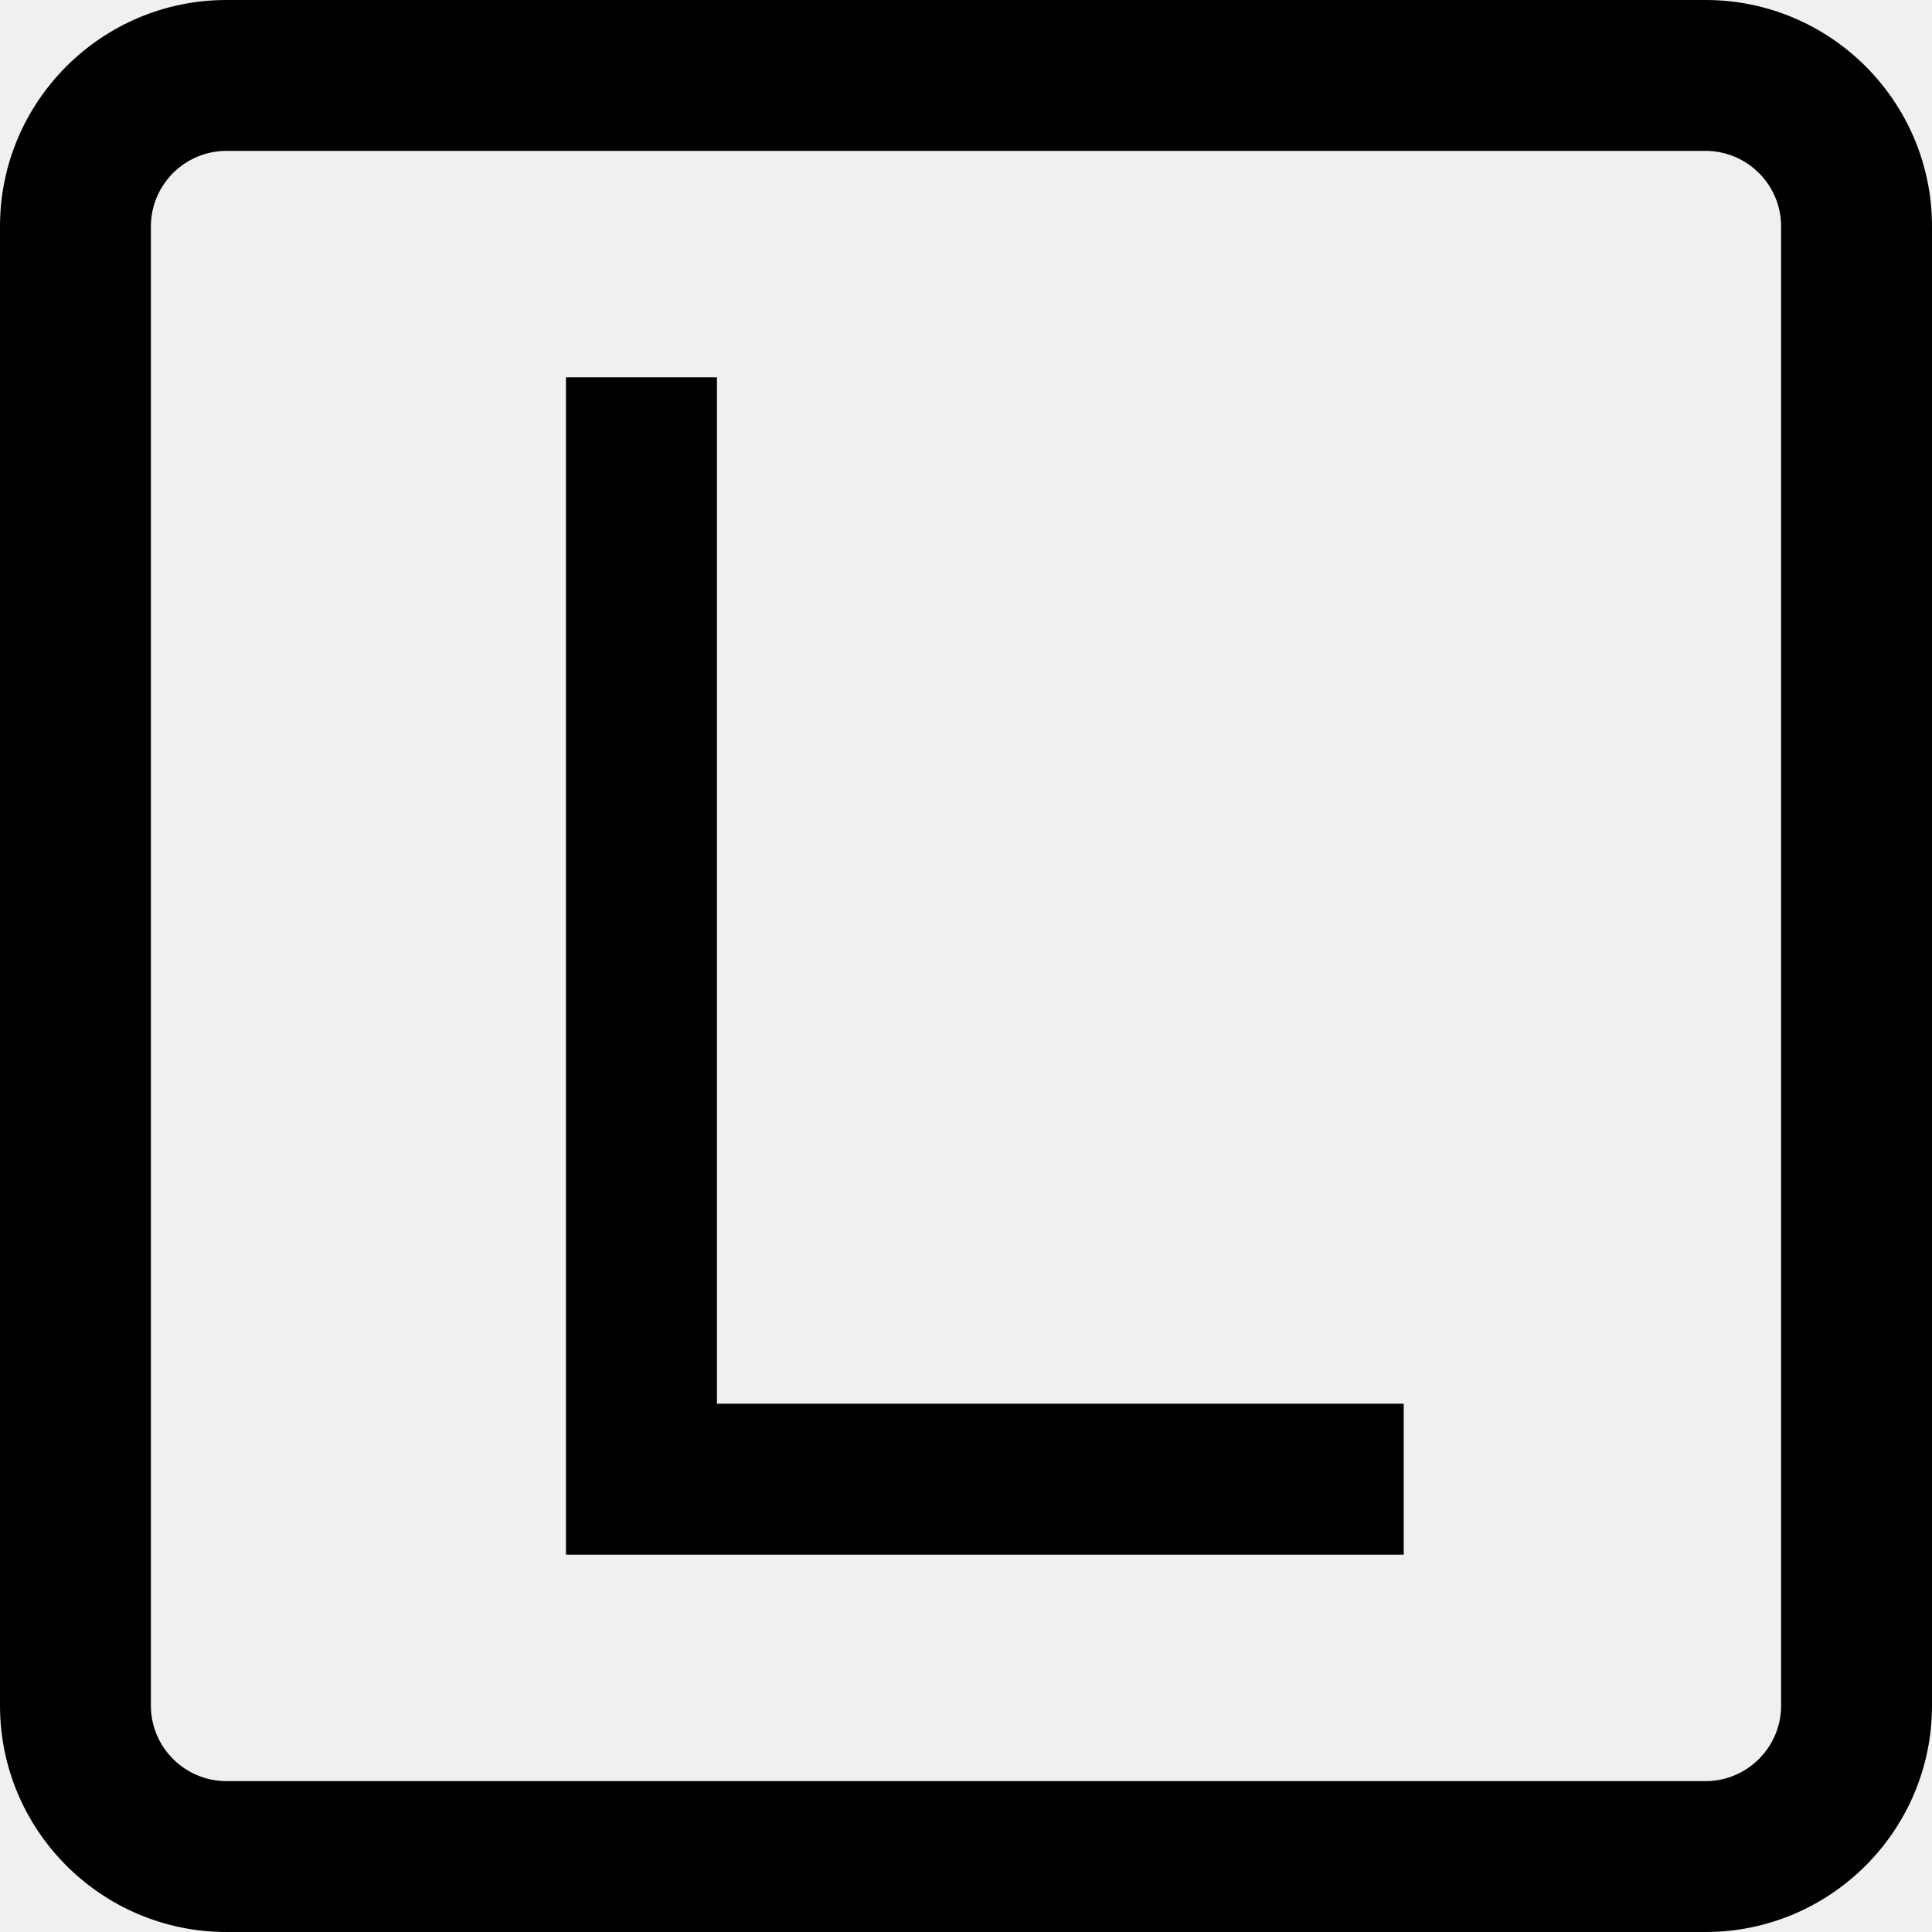
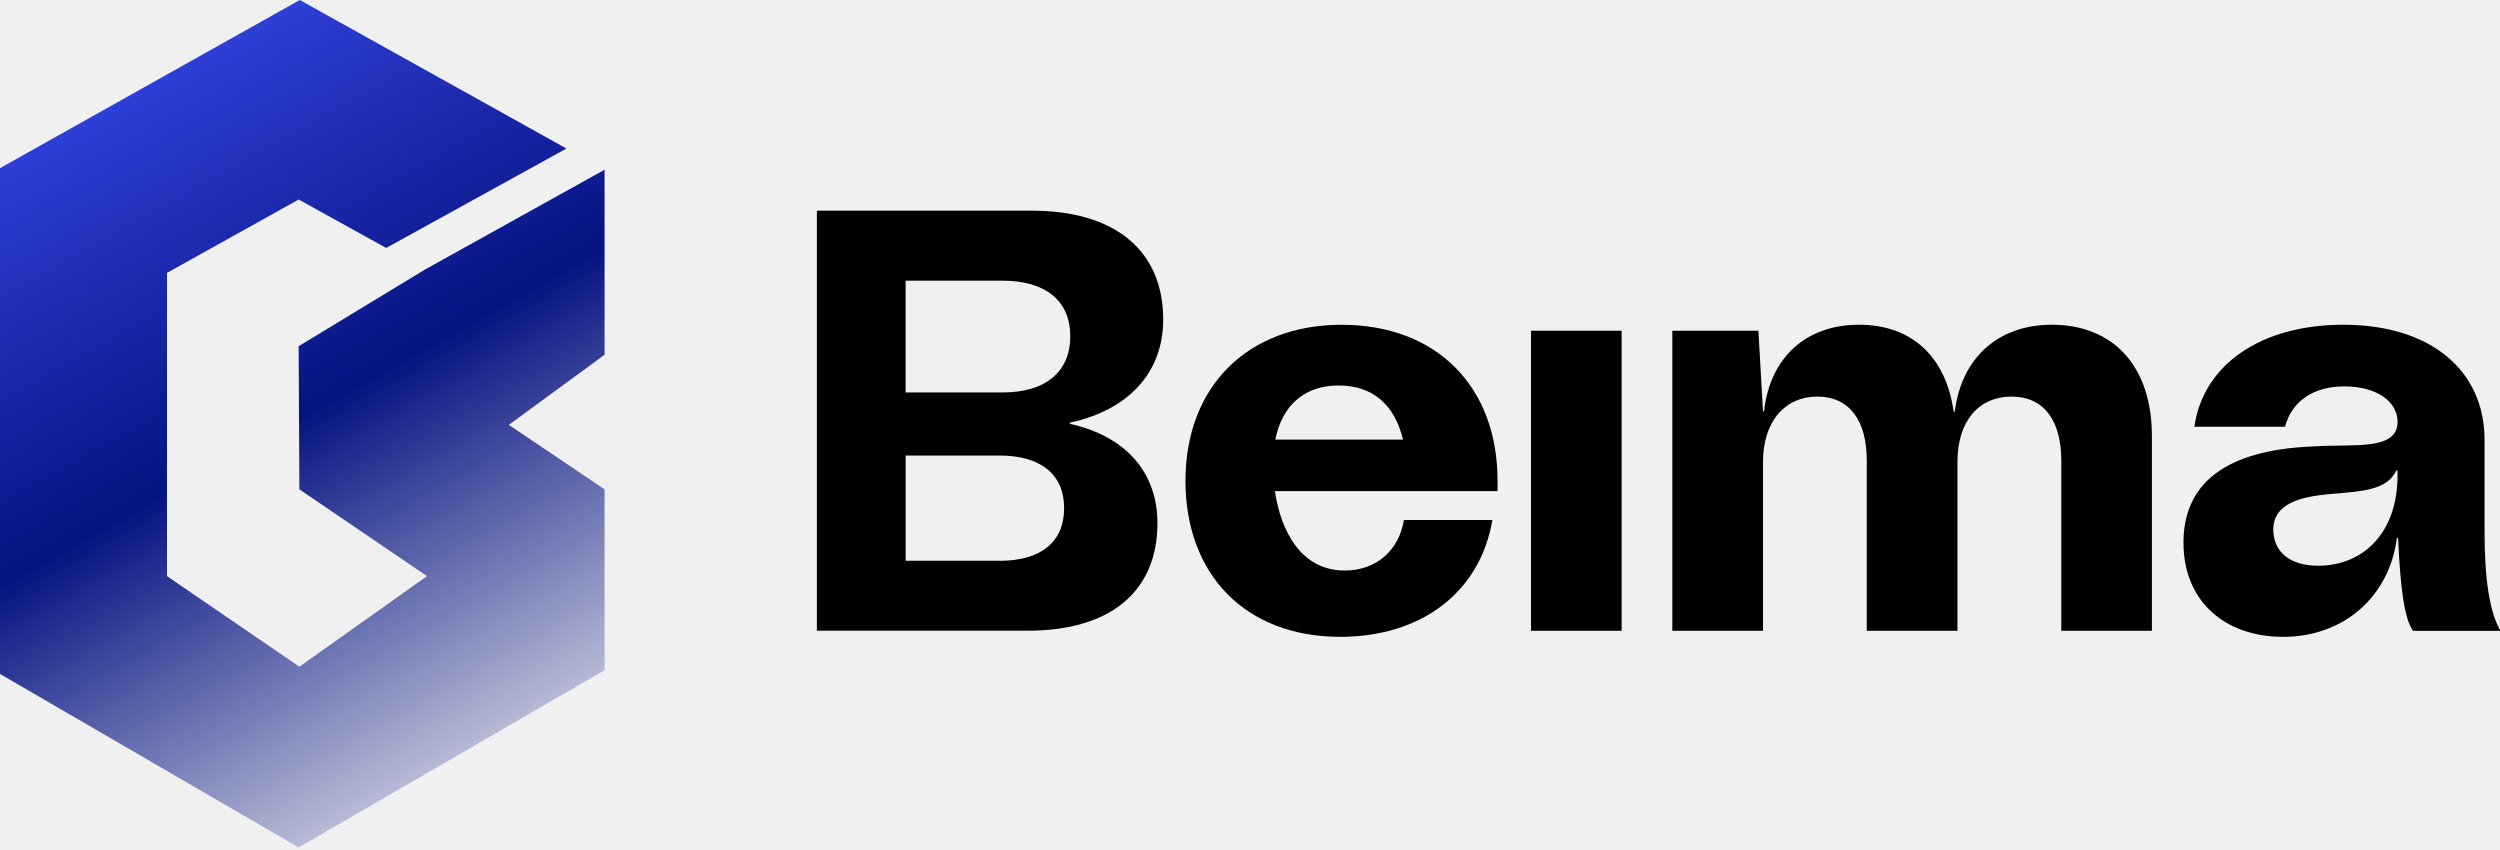
- <svg xmlns="http://www.w3.org/2000/svg" width="20" height="20" viewBox="0 0 20 20" fill="none">
-   <path d="M17.656 20H2.344C1.051 20 0 18.949 0 17.656V2.344C0 1.051 1.051 0 2.344 0H17.656C18.949 0 20 1.051 20 2.344V17.656C20 18.949 18.949 20 17.656 20ZM2.344 1.562C1.913 1.562 1.562 1.913 1.562 2.344V17.656C1.562 18.087 1.913 18.438 2.344 18.438H17.656C18.087 18.438 18.438 18.087 18.438 17.656V2.344C18.438 1.913 18.087 1.562 17.656 1.562H2.344ZM14.531 14.531H7.422V3.906H5.859V16.094H14.531V14.531Z" fill="black" />
+ <svg xmlns="http://www.w3.org/2000/svg" width="100" height="34" viewBox="0 0 100 34" fill="none">
+   <g clip-path="url(#clip0_163_8043)">
+     <path d="M17.002 10.78L11.946 13.848L11.975 19.574L17.08 23.046L11.975 26.668L6.68 23.046V10.915L11.946 7.981L15.447 9.918L22.657 5.941L11.991 0L0 6.725V26.958L11.946 33.898L24.183 26.809V19.574L20.354 16.995L24.183 14.189V6.789L17.002 10.78Z" fill="url(#paint0_linear_163_8043)" />
+     <path d="M32.675 8.427H41.271C44.596 8.427 46.528 10.016 46.528 12.783C46.528 14.898 45.141 16.403 42.795 16.906V16.954C45.057 17.45 46.298 18.927 46.298 20.921C46.298 23.665 44.411 25.227 41.117 25.227H32.675V8.427ZM40.107 15.698C41.835 15.698 42.811 14.861 42.811 13.45C42.811 12.04 41.835 11.226 40.094 11.226H36.224V15.698H40.105H40.107ZM39.978 22.433C41.628 22.433 42.565 21.685 42.565 20.329C42.565 18.973 41.631 18.221 39.978 18.221H36.226V22.43H39.978V22.433Z" fill="black" />
+     <path d="M53.602 25.472C49.832 25.472 47.419 22.997 47.419 19.231C47.419 15.465 49.9 12.991 53.665 12.991C57.43 12.991 59.902 15.428 59.902 19.231V19.645H50.996C51.23 21.227 52.035 22.821 53.783 22.821C55.091 22.821 55.964 21.98 56.157 20.8H59.695C59.204 23.702 56.844 25.474 53.599 25.474L53.602 25.472ZM56.121 17.585C55.784 16.169 54.888 15.419 53.547 15.419C52.205 15.419 51.291 16.185 51.012 17.585H56.118H56.121Z" fill="black" />
+     <path d="M61.239 13.229H64.865V25.232H61.239V13.229Z" fill="black" />
+     <path d="M66.893 13.229H70.336L70.52 16.455H70.561C70.795 14.319 72.223 12.989 74.358 12.989C76.493 12.989 77.841 14.29 78.146 16.467H78.191C78.455 14.312 79.933 12.989 82.07 12.989C84.555 12.989 86.076 14.674 86.076 17.436V25.232H82.452V18.424C82.452 16.796 81.736 15.863 80.458 15.863C79.18 15.863 78.298 16.814 78.298 18.474V25.232H74.671V18.424C74.671 16.796 73.957 15.863 72.691 15.863C71.425 15.863 70.52 16.826 70.52 18.483V25.232H66.893V13.229Z" fill="black" />
+     <path d="M87.338 21.717C87.338 19.35 89.002 17.996 92.524 17.857C94.1 17.745 95.903 18.054 95.903 16.874C95.903 16.073 95.084 15.456 93.77 15.456C92.536 15.456 91.672 16.048 91.401 17.07H87.775C88.125 14.589 90.435 12.989 93.734 12.989C97.213 12.989 99.382 14.809 99.382 17.596V21.299C99.382 23.21 99.6 24.509 100.002 25.197V25.234H96.524C96.171 24.754 96.014 23.505 95.923 21.52H95.876C95.571 23.876 93.736 25.474 91.333 25.474C88.93 25.474 87.34 23.988 87.34 21.719L87.338 21.717ZM90.933 21.189C90.933 22.09 91.622 22.629 92.722 22.629C94.491 22.629 95.901 21.36 95.901 19.016V18.822H95.853C95.466 19.613 94.523 19.65 93.129 19.769C92.097 19.867 90.93 20.112 90.93 21.189H90.933Z" fill="black" />
+   </g>
+   <defs>
+     <linearGradient id="paint0_linear_163_8043" x1="1.667" y1="-1.95161e-07" x2="20.833" y2="34.167" gradientUnits="userSpaceOnUse">
+       <stop stop-color="#3B4EF2" />
+       <stop offset="0.5" stop-color="#061382" />
+       <stop offset="1" stop-color="#EDEEEF" />
+     </linearGradient>
+     <clipPath id="clip0_163_8043">
+       <rect width="100" height="33.898" fill="white" />
+     </clipPath>
+   </defs>
</svg>
